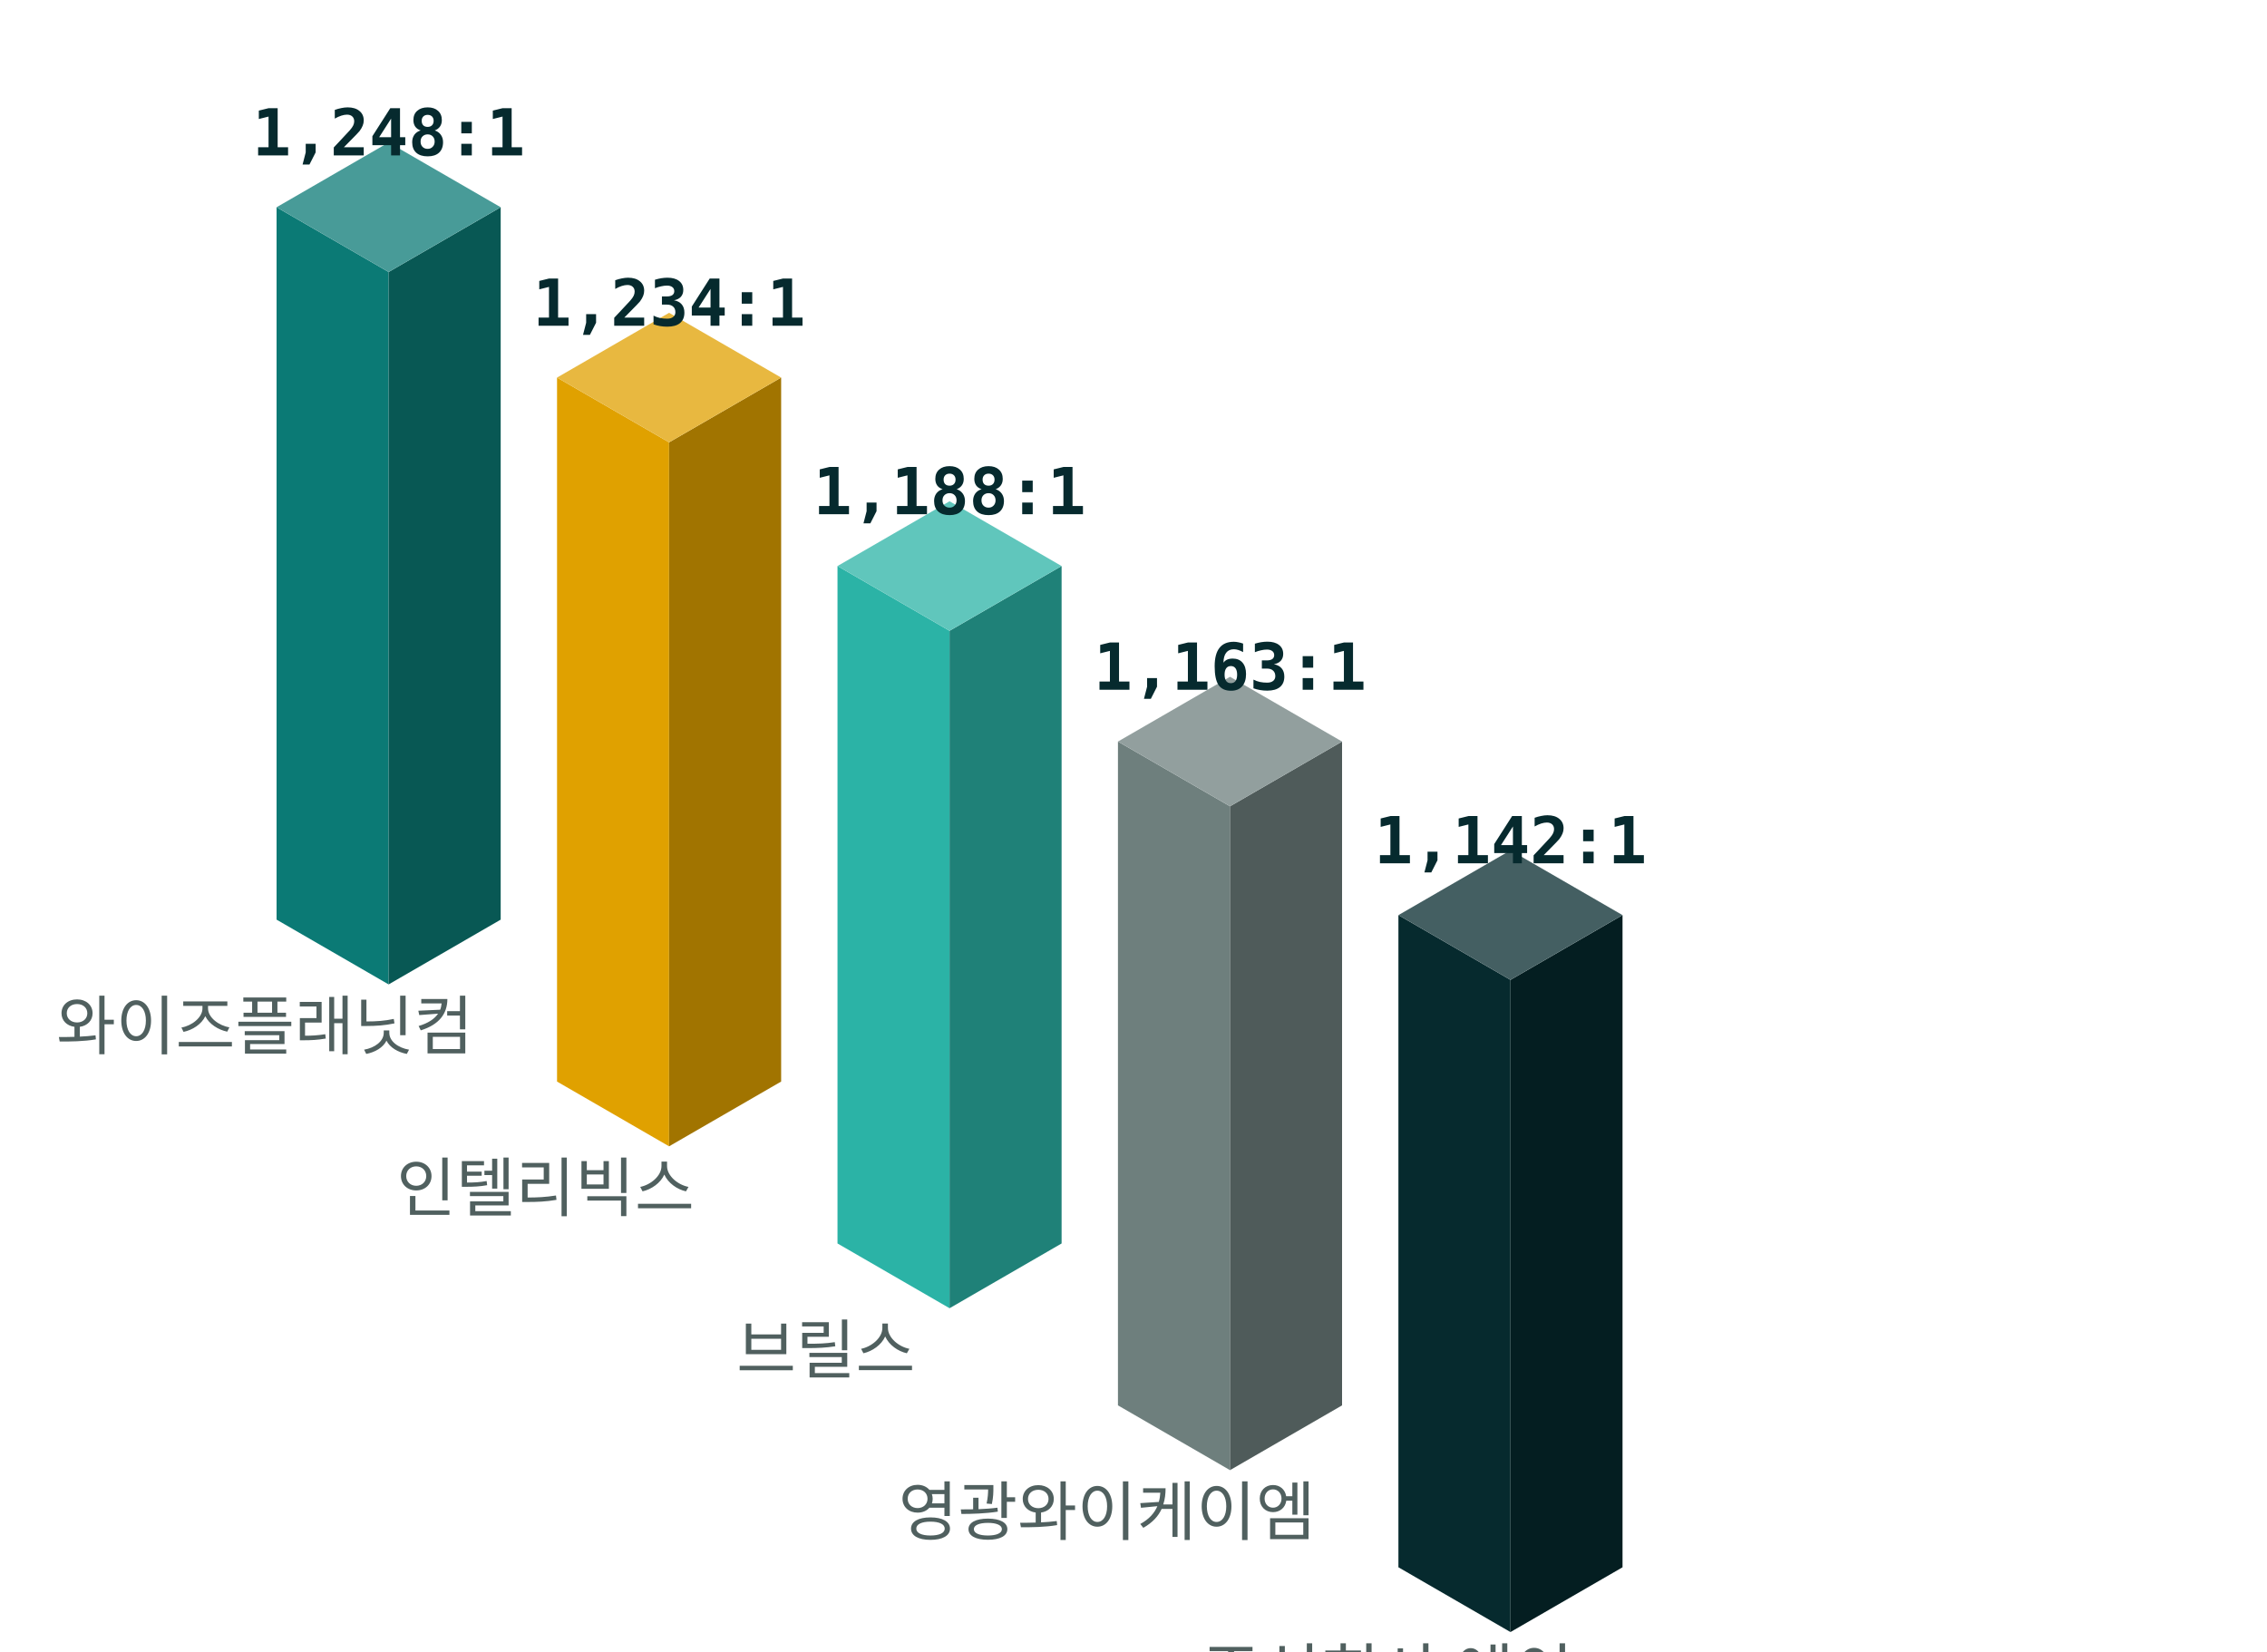
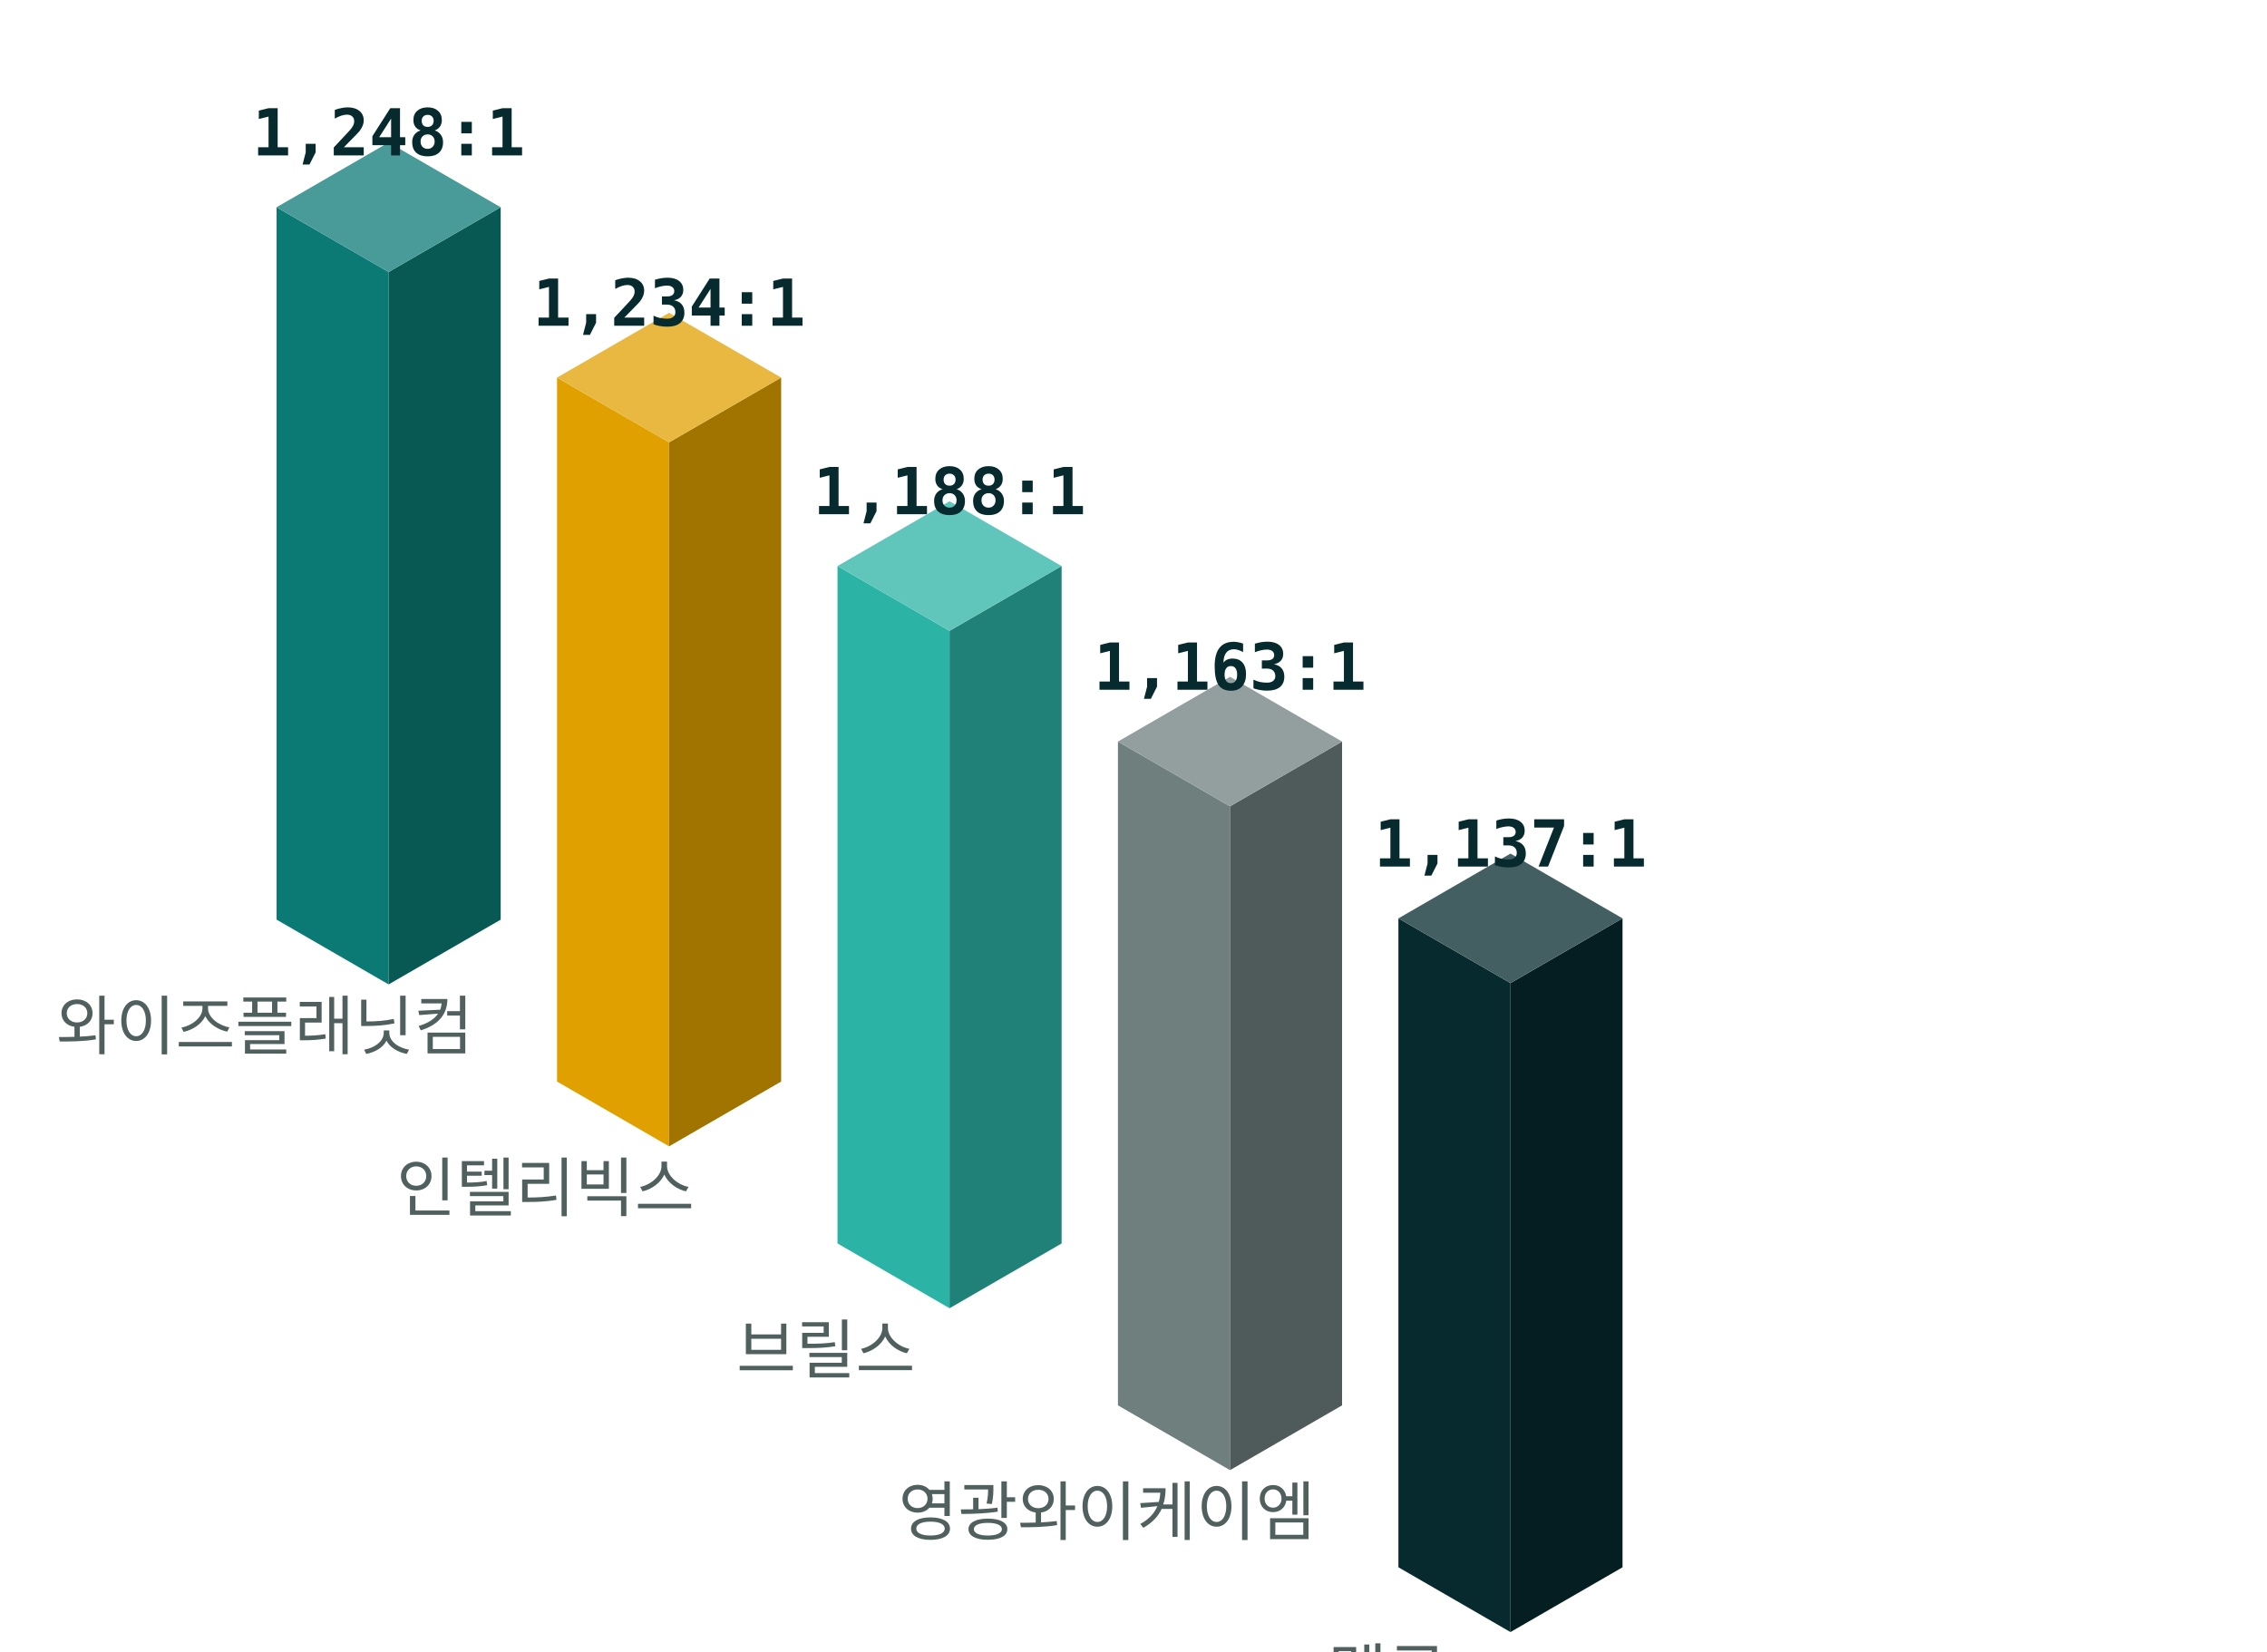
<svg xmlns="http://www.w3.org/2000/svg" viewBox="-60 -132 350 255" width="100%" role="img" aria-label="기관 수요예측 경쟁률 상위 5">
  <style>.qti-t{font-family:"Roboto Mono",ui-monospace,monospace;font-weight:700;fill:#062A2E}.qti-m{font-family:"SUIT","Apple SD Gothic Neo",sans-serif;fill:#50605F}.qti-h{font-family:"Wanted Sans","SUIT","Apple SD Gothic Neo",sans-serif;font-weight:700;fill:#062A2E}@media(prefers-color-scheme:dark){.qti-t,.qti-h{fill:#E9F5F3}.qti-m{fill:#8FA5A3}}</style>
  <g>
    <polygon points="-17.3,10.0 0.0,20.0 0.0,-90.0 -17.3,-100.0" fill="#0B7A75" />
    <polygon points="17.3,10.0 0.0,20.0 0.0,-90.0 17.3,-100.0" fill="#085854" />
    <polygon points="0.0,-110.0 17.3,-100.0 0.0,-90.0 -17.3,-100.0" fill="#489b98" />
  </g>
  <text x="0.0" y="-108.0" text-anchor="middle" class="qti-t" font-size="10">1,248:1</text>
  <text x="-19.1" y="30.0" text-anchor="middle" class="qti-m" font-size="10">와이즈플래닛컴</text>
  <g>
    <polygon points="26.0,35.0 43.3,45.0 43.3,-63.7 26.0,-73.7" fill="#E0A100" />
    <polygon points="60.6,35.0 43.3,45.0 43.3,-63.7 60.6,-73.7" fill="#a17400" />
    <polygon points="43.3,-83.7 60.6,-73.7 43.3,-63.7 26.0,-73.7" fill="#e8b840" />
  </g>
  <text x="43.3" y="-81.7" text-anchor="middle" class="qti-t" font-size="10">1,234:1</text>
  <text x="24.2" y="55.0" text-anchor="middle" class="qti-m" font-size="10">인텔리빅스</text>
  <g>
    <polygon points="69.3,60.0 86.6,70.0 86.6,-34.6 69.3,-44.6" fill="#2BB3A6" />
    <polygon points="103.9,60.0 86.6,70.0 86.6,-34.6 103.9,-44.6" fill="#1f8178" />
    <polygon points="86.6,-54.6 103.9,-44.6 86.6,-34.6 69.3,-44.6" fill="#60c6bc" />
  </g>
  <text x="86.6" y="-52.6" text-anchor="middle" class="qti-t" font-size="10">1,188:1</text>
  <text x="67.5" y="80.0" text-anchor="middle" class="qti-m" font-size="10">브릴스</text>
  <g>
    <polygon points="112.6,85.0 129.9,95.0 129.9,-7.5 112.6,-17.5" fill="#6E7F7D" />
    <polygon points="147.2,85.0 129.9,95.0 129.9,-7.5 147.2,-17.5" fill="#4f5b5a" />
    <polygon points="129.9,-27.5 147.2,-17.5 129.9,-7.5 112.6,-17.5" fill="#929f9e" />
  </g>
  <text x="129.9" y="-25.5" text-anchor="middle" class="qti-t" font-size="10">1,163:1</text>
  <text x="110.9" y="105.0" text-anchor="middle" class="qti-m" font-size="10">영광와이케이엠</text>
  <g>
-     <polygon points="155.9,110.0 173.2,120.0 173.2,19.3 155.9,9.3" fill="#062A2E" />
-     <polygon points="190.5,110.0 173.2,120.0 173.2,19.3 190.5,9.3" fill="#041e21" />
-     <polygon points="173.2,-0.7 190.5,9.3 173.2,19.3 155.9,9.3" fill="#445f62" />
+     <polygon points="155.9,110.0 173.2,120.0 173.2,19.8 155.9,9.8" fill="#062A2E" />
+     <polygon points="190.5,110.0 173.2,120.0 173.2,19.8 190.5,9.8" fill="#041e21" />
+     <polygon points="173.2,-0.2 190.5,9.8 173.2,19.8 155.9,9.8" fill="#445f62" />
  </g>
-   <text x="173.2" y="1.3" text-anchor="middle" class="qti-t" font-size="10">1,142:1</text>
-   <text x="154.2" y="130.0" text-anchor="middle" class="qti-m" font-size="10">주식회사 에이</text>
+   <text x="173.2" y="1.8" text-anchor="middle" class="qti-t" font-size="10">1,137:1</text>
+   <text x="154.2" y="130.0" text-anchor="middle" class="qti-m" font-size="10">멜콘</text>
</svg>
